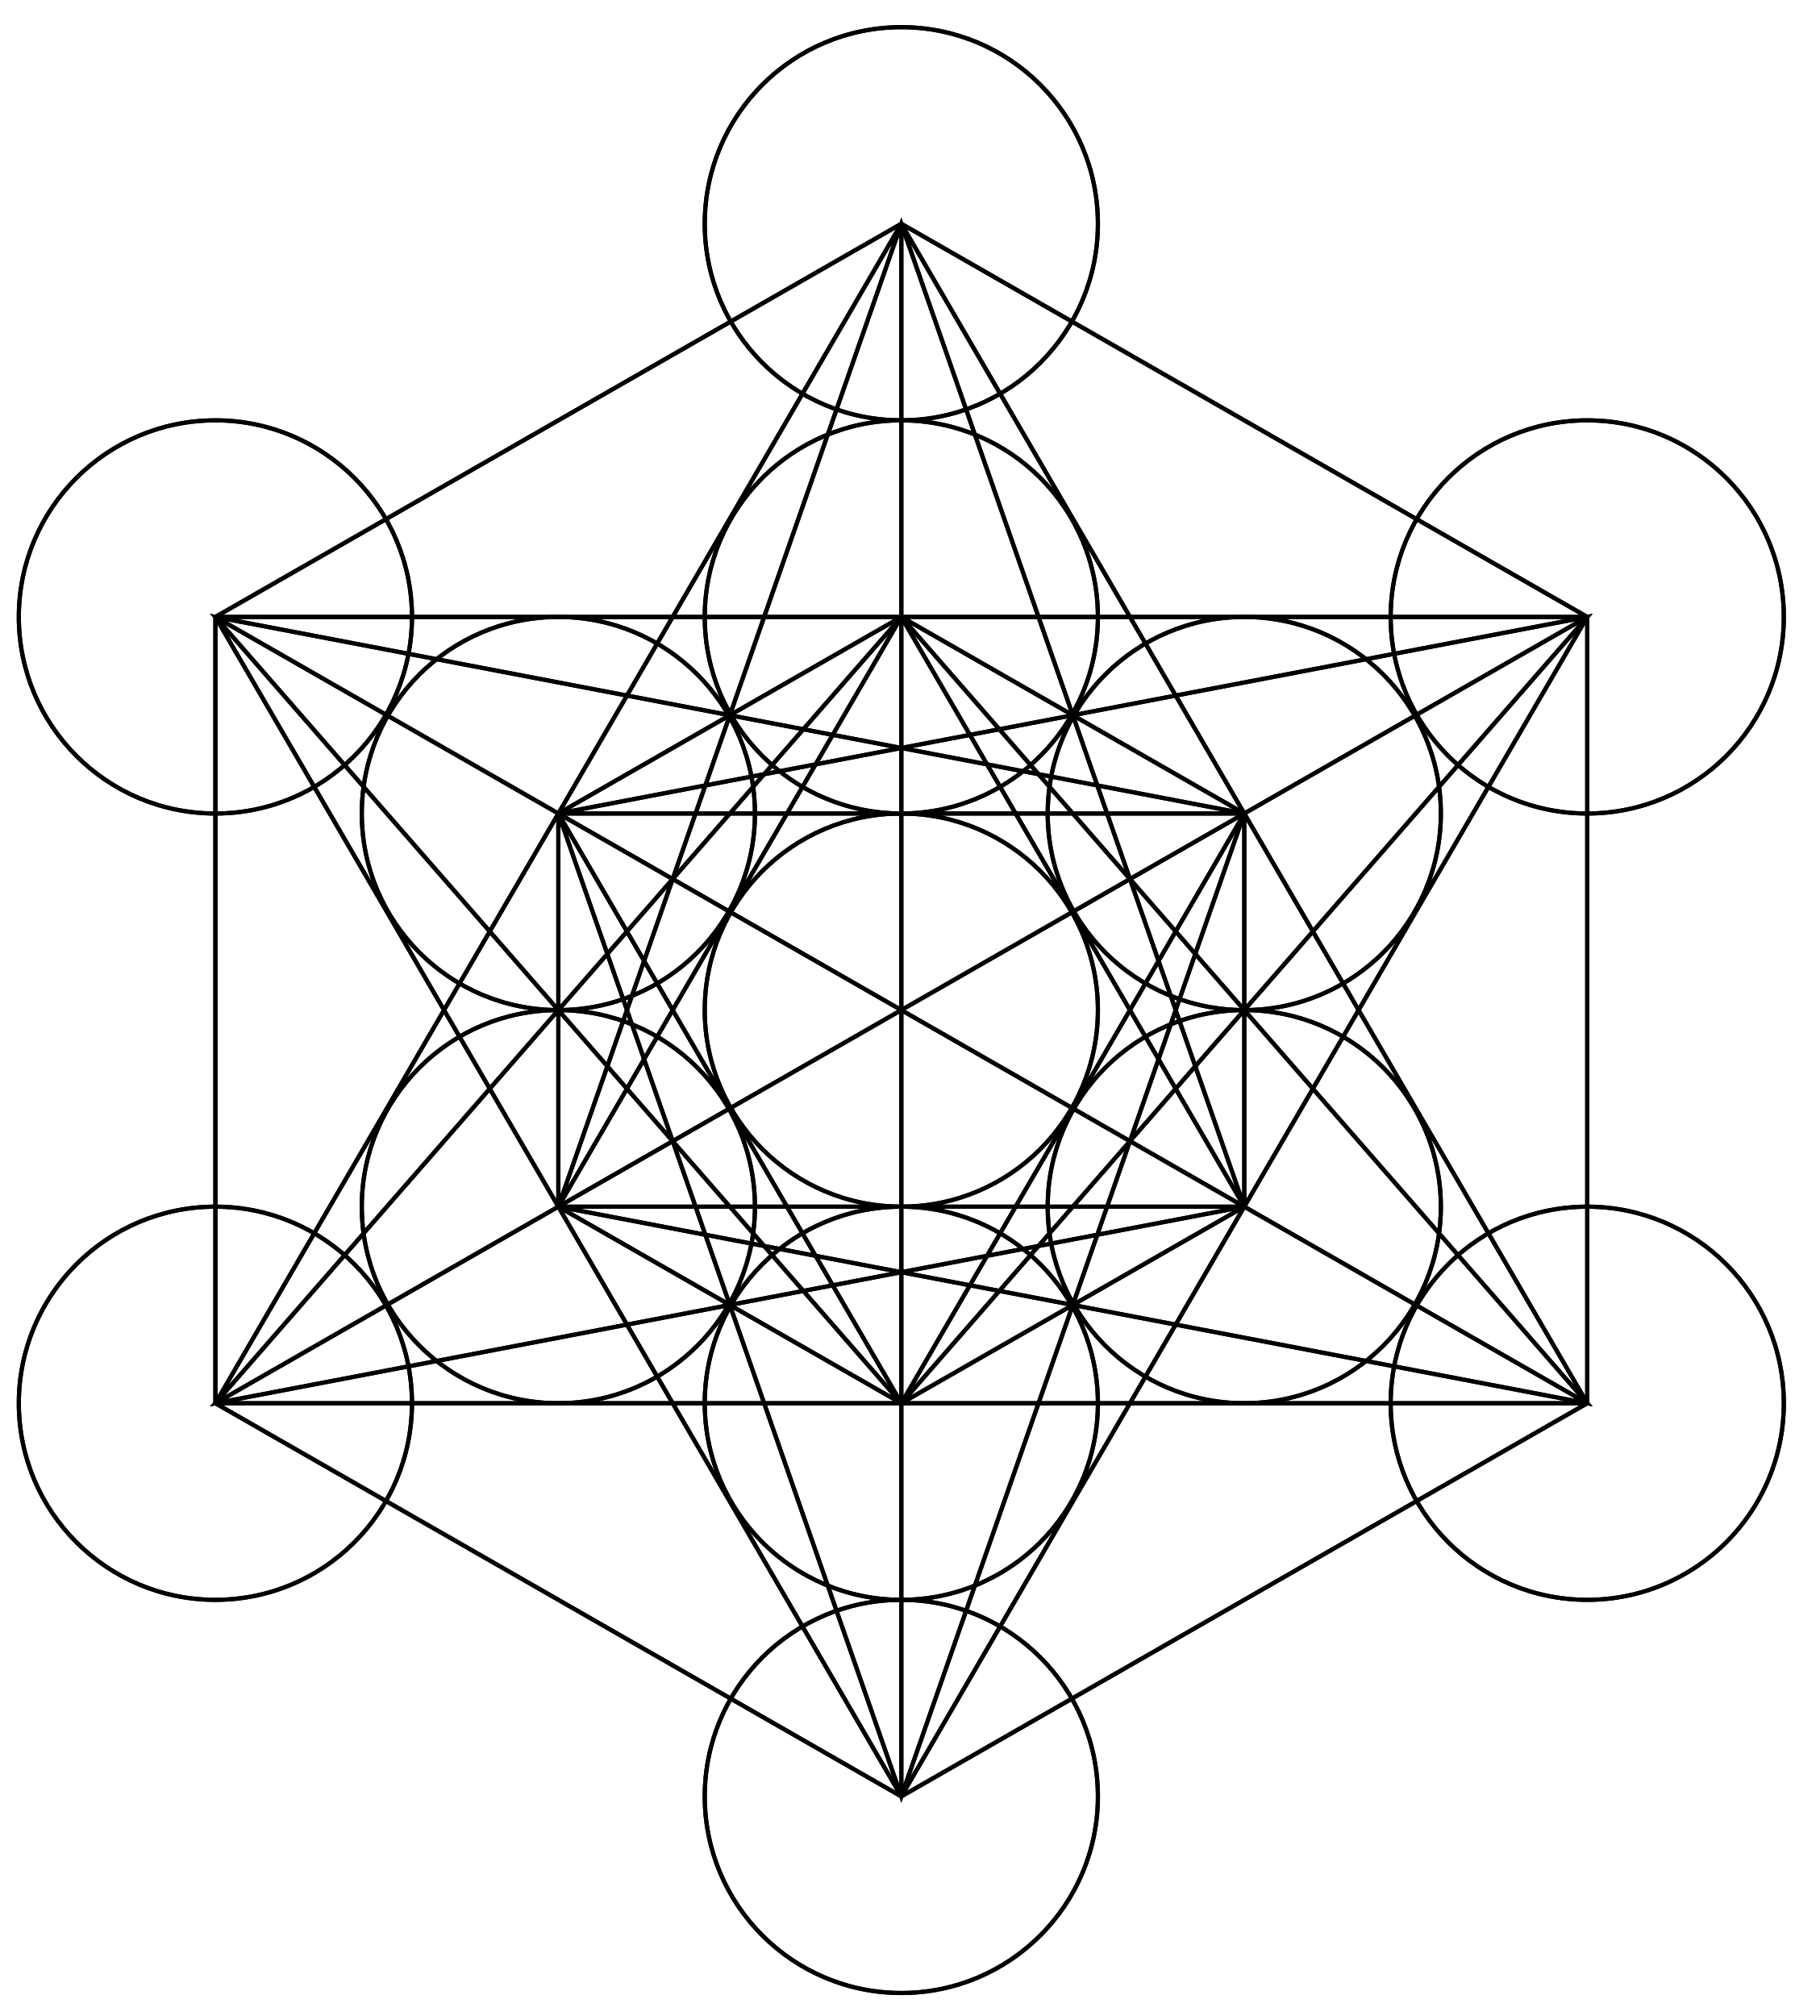
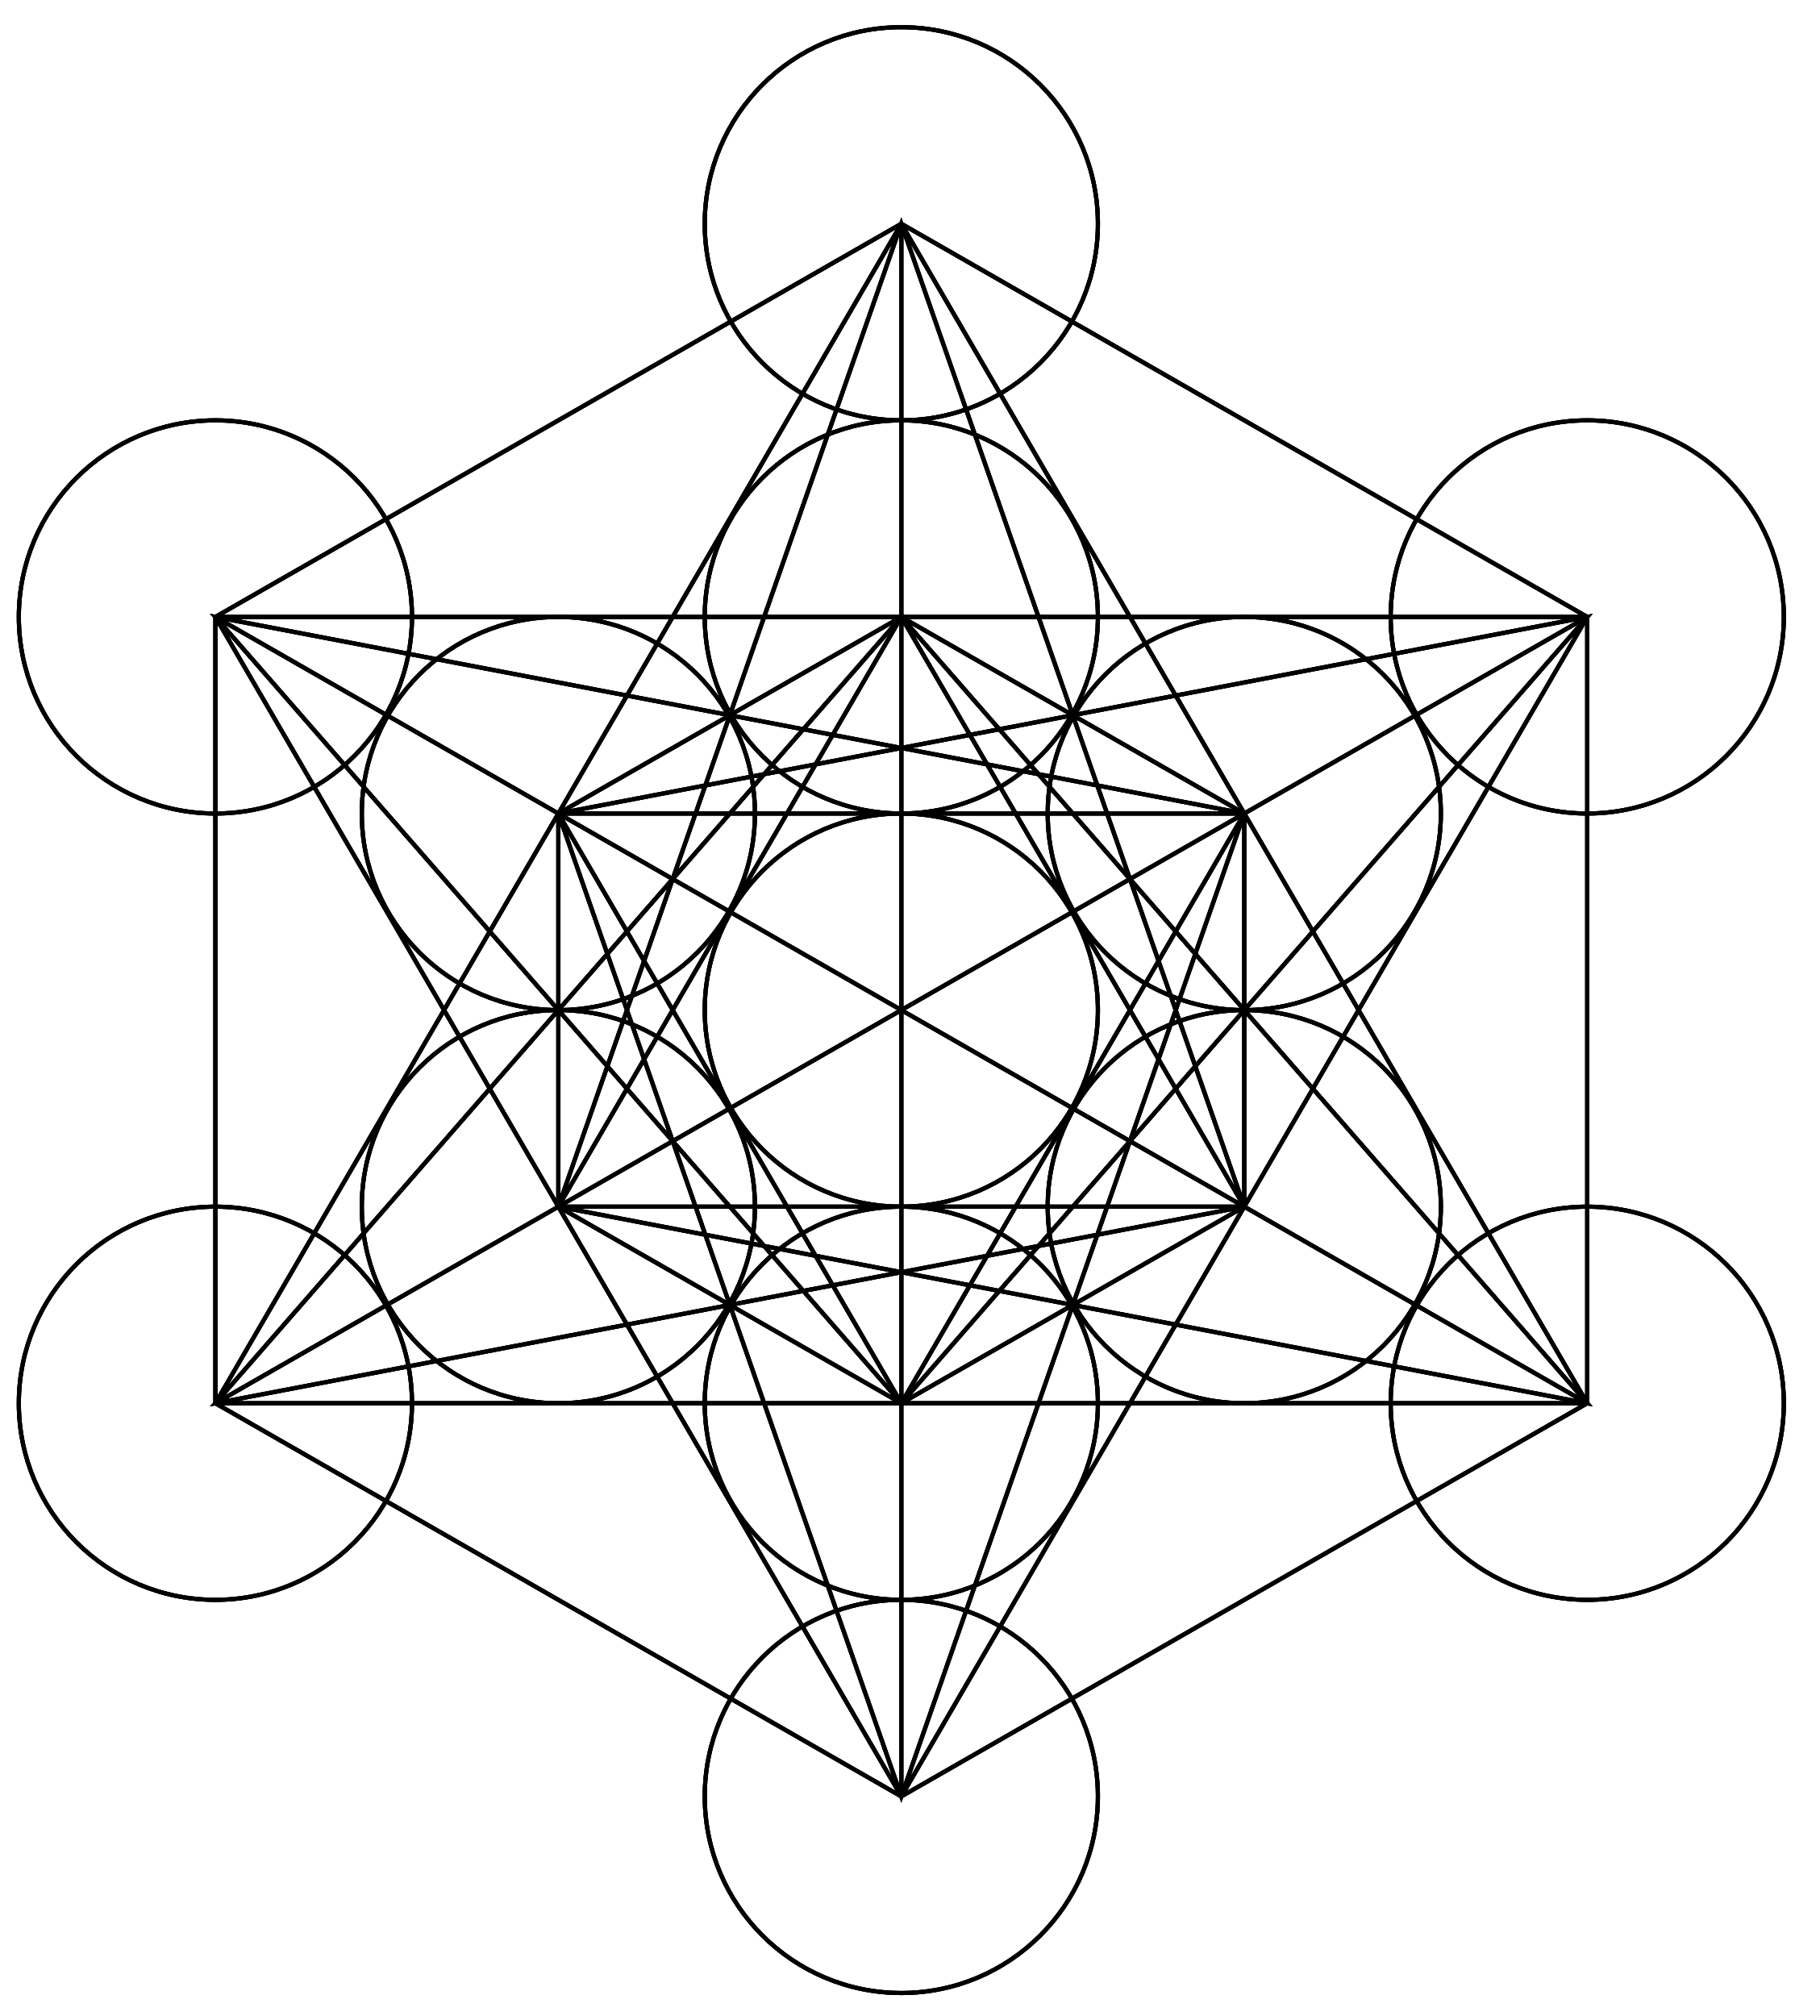
<svg xmlns="http://www.w3.org/2000/svg" version="1.0" style="isolation:isolate" viewBox="0 0 435 482" width="435" height="482" id="svg2">
-   <defs id="defs34">
-     <clipPath id="_clipPath_ufUKWNh03Q0ow8cg9bS2G9dNbT4C2wP3">
-       <rect width="435" height="482" />
-     </clipPath>
-   </defs>
+   <path d="M 262.5 241.5 A 47 47 0 1 1  168.5,241.5 A 47 47 0 1 1  262.5 241.5 z M 262.5 335.5 A 47 47 0 1 1  168.5,335.5 A 47 47 0 1 1  262.5 335.5 z M 262.5 147.5 A 47 47 0 1 1  168.5,147.5 A 47 47 0 1 1  262.5 147.5 z M 180.5 194.5 A 47 47 0 1 1  86.5,194.5 A 47 47 0 1 1  180.5 194.5 z M 344.5 194.5 A 47 47 0 1 1  250.5,194.5 A 47 47 0 1 1  344.5 194.5 z M 180.5 288.5 A 47 47 0 1 1  86.5,288.5 A 47 47 0 1 1  180.5 288.5  M 344.5 288.5 A 47 47 0 1 1  250.5,288.5 A 47 47 0 1 1  344.5 288.5  M 262.5 429.5 A 47 47 0 1 1  168.5,429.5 A 47 47 0 1 1  262.5 429.5  M 262.5 53.5 A 47 47 0 1 1  168.5,53.5 A 47 47 0 1 1  262.5 53.5  M 98.5 147.5 A 47 47 0 1 1  4.5,147.5 A 47 47 0 1 1  98.5 147.5  M 426.5 147.5 A 47 47 0 1 1  332.5,147.5 A 47 47 0 1 1  426.5 147.5  M 98.5 335.5 A 47 47 0 1 1  4.5,335.5 A 47 47 0 1 1  98.5 335.5  M 426.5 335.5 A 47 47 0 1 1  332.5,335.5 A 47 47 0 1 1  426.5 335.5 M 215.5,53.5 L 379.5,147.5 L 379.5,335.5 L 215.5,429.5 L 51.5,335.5 L 51.5,147.5 L 215.5,53.5 z M 215.5,53.5 L 51.5,335.5 L 379.5,335.5 L 215.5,53.5 z M 51.5,147.5 L 215.5,429.5 L 379.5,147.5 L 51.5,147.5 z M 215.5,147.5 L 133.5,194.5 L 133.5,288.5 L 215.5,335.5 L 297.5,288.5 L 297.5,194.5 L 215.5,147.5 z M 133.5,288.5 L 215.5,53.5 L 297.5,288.5 L 133.5,288.5 z M 215.5,429.5 L 133.5,194.5 L 297.5,194.5 L 215.5,429.5 z M 51.5,147.5 L 379.5,335.5 M 51.5,335.5 L 379.5,147.5 M 215.5,53.5 L 215.5,429.5 M 51.5,335.5 L 215.5,147.5 L 297.5,288.5 L 51.5,335.5 z M 379.5,335.5 L 215.5,147.5 L 133.5,288.5 L 379.5,335.5 z M 379.5,147.5 L 133.5,194.5 L 215.5,335.5 L 379.5,147.5 z M 51.5,147.5 L 215.5,335.5 L 297.5,194.5 L 51.5,147.5 z " style="fill:none;stroke:black" id="path1933" />
  <g id="layer1" clip-path="url(#_clipPath_ufUKWNh03Q0ow8cg9bS2G9dNbT4C2wP3)">
    <path d="          M 262.5 241.5 A 47 47 0 1 1  168.5,241.5 A 47 47 0 1 1  262.5 241.5 z          M 262.5 335.5 A 47 47 0 1 1  168.5,335.5 A 47 47 0 1 1  262.5 335.5 z          M 262.5 147.5 A 47 47 0 1 1  168.5,147.5 A 47 47 0 1 1  262.5 147.5 z          M 180.5 194.5 A 47 47 0 1 1  86.5,194.5 A 47 47 0 1 1  180.5 194.5 z          M 344.5 194.5 A 47 47 0 1 1  250.5,194.5 A 47 47 0 1 1  344.5 194.5 z          M 180.5 288.5 A 47 47 0 1 1  86.5,288.5 A 47 47 0 1 1  180.5 288.5 z          M 344.5 288.5 A 47 47 0 1 1  250.5,288.5 A 47 47 0 1 1  344.5 288.5 z          M 262.5 429.5 A 47 47 0 1 1  168.5,429.5 A 47 47 0 1 1  262.5 429.5 z          M 262.5 53.5 A 47 47 0 1 1  168.5,53.5 A 47 47 0 1 1  262.5 53.5 z          M 98.5 147.5 A 47 47 0 1 1  4.5,147.5 A 47 47 0 1 1  98.5 147.5 z          M 426.5 147.5 A 47 47 0 1 1  332.5,147.5 A 47 47 0 1 1  426.5 147.5 z          M 98.5 335.5 A 47 47 0 1 1  4.5,335.5 A 47 47 0 1 1  98.5 335.5 z          M 426.5 335.5 A 47 47 0 1 1  332.5,335.5 A 47 47 0 1 1  426.5 335.5 z          M 215.5,53.5 L 379.5,147.5 L 379.5,335.5 L 215.5,429.5 L 51.5,335.5 L 51.5,147.5 L 215.5,53.5 z          M 215.5,53.5 L 51.5,335.5 L 379.5,335.5 L 215.5,53.5 z          M 51.5,147.5 L 215.5,429.5 L 379.5,147.5 L 51.5,147.5 z          M 215.5,147.5 L 133.5,194.5 L 133.5,288.5 L 215.5,335.5 L 297.5,288.5 L 297.5,194.5 L 215.5,147.5 z          M 133.5,288.5 L 215.5,53.5 L 297.5,288.5 L 133.5,288.5 z          M 215.5,429.5 L 133.5,194.5 L 297.5,194.5 L 215.5,429.5 z          M 51.5,147.5 L 379.5,335.5          M 51.5,335.5 L 379.5,147.5          M 215.5,53.5 L 215.5,429.5          M 51.5,335.5 L 215.5,147.5 L 297.5,288.5 L 51.5,335.5 z          M 379.5,335.5 L 215.5,147.5 L 133.5,288.5 L 379.5,335.5 z          M 379.5,147.5 L 133.5,194.5 L 215.5,335.5 L 379.5,147.5 z          M 51.5,147.5 L 215.5,335.5 L 297.5,194.5 L 51.5,147.5 z " fill="none" stroke="rgb(0,0,0)" />
    <g id="g7542">
      <path d="M 262.5 241.5 A 47 47 0 1 1  168.5,241.5 A 47 47 0 1 1  262.5 241.5 z" style="fill:none;stroke:black" id="path1933" />
      <path d="M 262.5 335.5 A 47 47 0 1 1  168.5,335.5 A 47 47 0 1 1  262.5 335.5 z" style="fill:none;stroke:black" id="path1961" />
      <path d="M 262.5 147.5 A 47 47 0 1 1  168.5,147.5 A 47 47 0 1 1  262.5 147.5 z" style="fill:none;stroke:black" id="path1967" />
      <path d="M 180.5 194.5 A 47 47 0 1 1  86.5,194.5 A 47 47 0 1 1  180.5 194.5 z" style="fill:none;stroke:black" id="path1971" />
      <path d="M 344.5 194.5 A 47 47 0 1 1  250.5,194.5 A 47 47 0 1 1  344.5 194.5 z" style="fill:none;stroke:black" id="path1973" />
      <path d="M 180.5 288.5 A 47 47 0 1 1  86.5,288.5 A 47 47 0 1 1  180.5 288.5 z" style="fill:none;stroke:black" id="path1979" />
      <path d="M 344.5 288.5 A 47 47 0 1 1  250.5,288.5 A 47 47 0 1 1  344.5 288.5 z" style="fill:none;stroke:black" id="path1981" />
      <path d="M 262.5 429.5 A 47 47 0 1 1  168.5,429.5 A 47 47 0 1 1  262.5 429.5 z" style="fill:none;stroke:black" id="path1963" />
      <path d="M 262.5 53.5 A 47 47 0 1 1  168.5,53.5 A 47 47 0 1 1  262.5 53.5 z" style="fill:none;stroke:black" id="path1965" />
      <path d="M 98.5 147.5 A 47 47 0 1 1  4.5,147.5 A 47 47 0 1 1  98.5 147.5 z" style="fill:none;stroke:black" id="path1969" />
      <path d="M 426.5 147.5 A 47 47 0 1 1  332.5,147.5 A 47 47 0 1 1  426.5 147.5 z" style="fill:none;stroke:black" id="path1975" />
      <path d="M 98.5 335.5 A 47 47 0 1 1  4.5,335.5 A 47 47 0 1 1  98.5 335.5 z" style="fill:none;stroke:black" id="path1977" />
      <path d="M 426.5 335.5 A 47 47 0 1 1  332.5,335.5 A 47 47 0 1 1  426.5 335.5 z" style="fill:none;stroke:black" id="path1983" />
    </g>
    <g id="g7557">
      <path d="M 215.5,53.5 L 379.5,147.5 L 379.5,335.5 L 215.5,429.5 L 51.5,335.5 L 51.5,147.5 L 215.5,53.5 z " style="fill:none;stroke:black" id="path2886" />
      <path d="M 215.5,53.5 L 51.5,335.5 L 379.5,335.5 L 215.5,53.5 z " style="fill:none;stroke:black" id="path2888" />
      <path d="M 51.5,147.5 L 215.5,429.5 L 379.5,147.5 L 51.5,147.5 z " style="fill:none;stroke:black" id="path2890" />
      <path d="M 215.5,147.5 L 133.5,194.5 L 133.5,288.5 L 215.5,335.5 L 297.5,288.5 L 297.5,194.5 L 215.5,147.5 z " style="fill:none;stroke:black" id="path2892" />
      <path d="M 133.5,288.5 L 215.5,53.5 L 297.5,288.5 L 133.5,288.5 z " style="fill:none;stroke:black" id="path2894" />
      <path d="M 215.5,429.5 L 133.5,194.5 L 297.5,194.5 L 215.5,429.5 z " style="fill:none;stroke:black" id="path2896" />
      <path d="M 51.5,147.5 L 379.5,335.5" style="fill:none;stroke:black" id="path2898" />
      <path d="M 51.5,335.5 L 379.5,147.5" style="fill:none;stroke:black" id="path2900" />
      <path d="M 215.5,53.5 L 215.5,429.5" style="fill:none;stroke:black" id="path2902" />
      <path d="M 51.5,335.5 L 215.5,147.5 L 297.5,288.5 L 51.5,335.5 z " style="fill:none;stroke:black" id="path2904" />
      <path d="M 379.5,335.5 L 215.5,147.5 L 133.5,288.5 L 379.5,335.5 z " style="fill:none;stroke:black" id="path2906" />
      <path d="M 379.5,147.5 L 133.5,194.5 L 215.5,335.5 L 379.5,147.5 z " style="fill:none;stroke:black" id="path2908" />
      <path d="M 51.5,147.5 L 215.5,335.5 L 297.5,194.5 L 51.5,147.5 z " style="fill:none;stroke:black" id="path2910" />
    </g>
  </g>
</svg>
